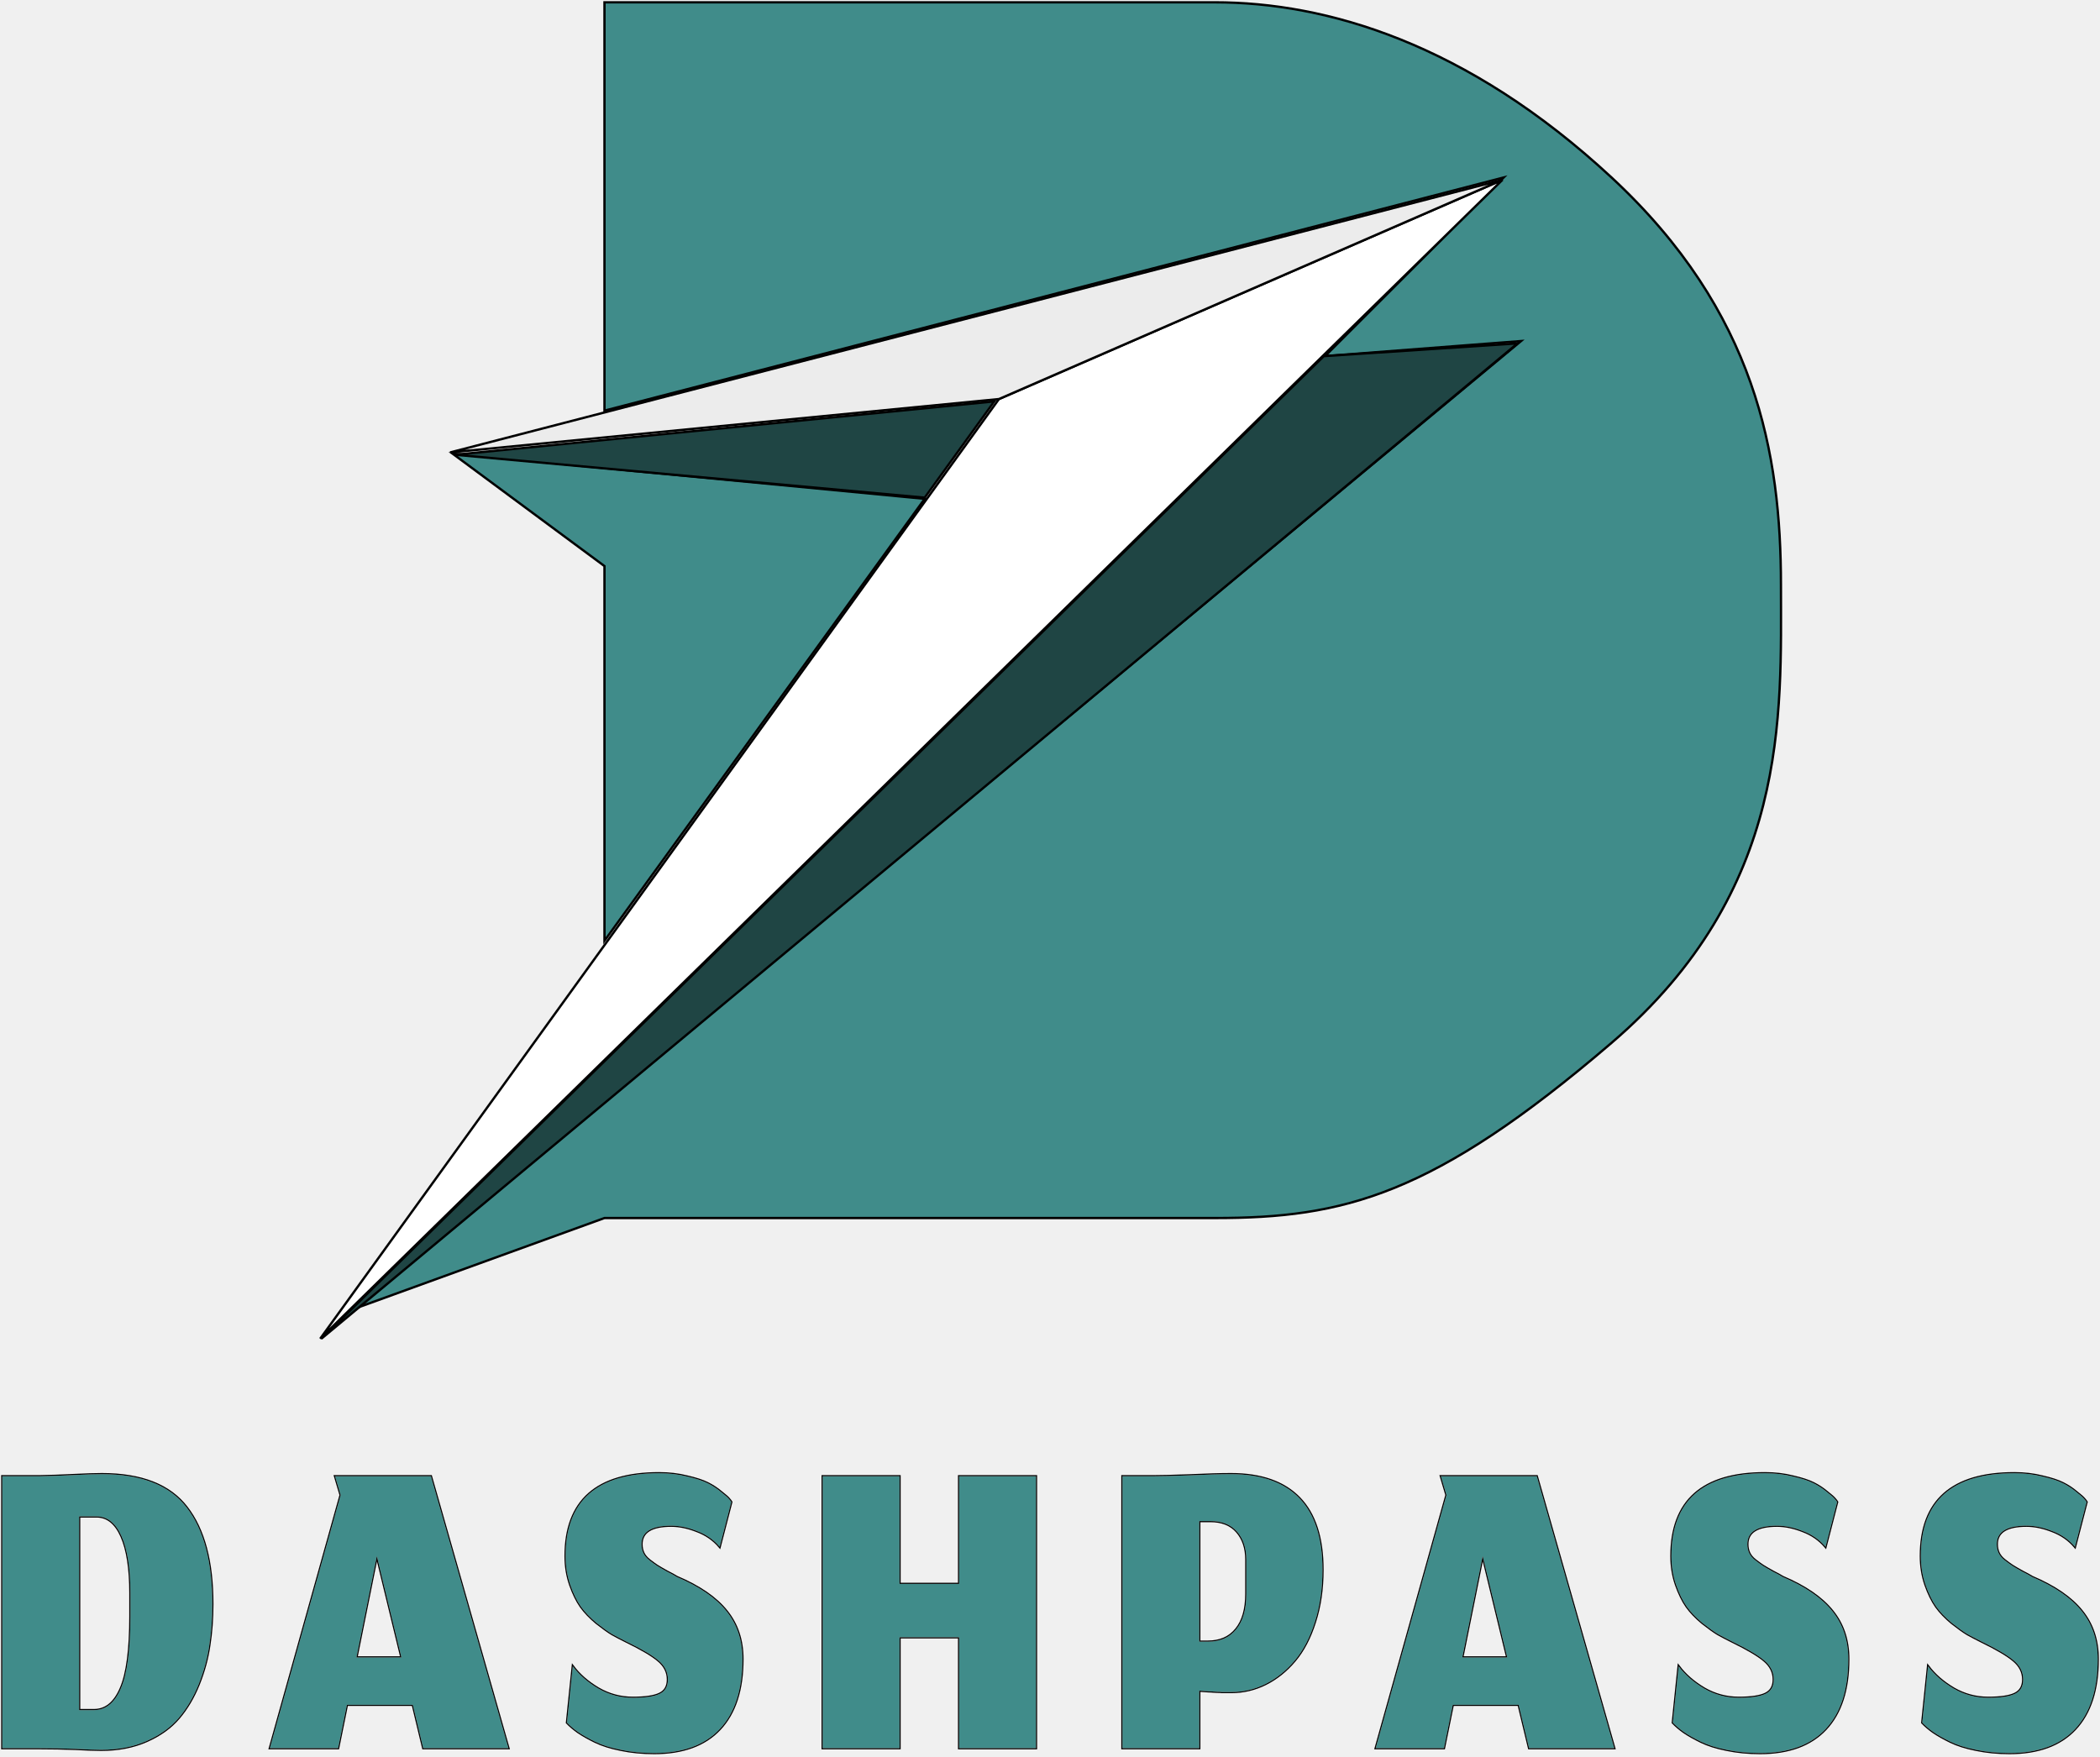
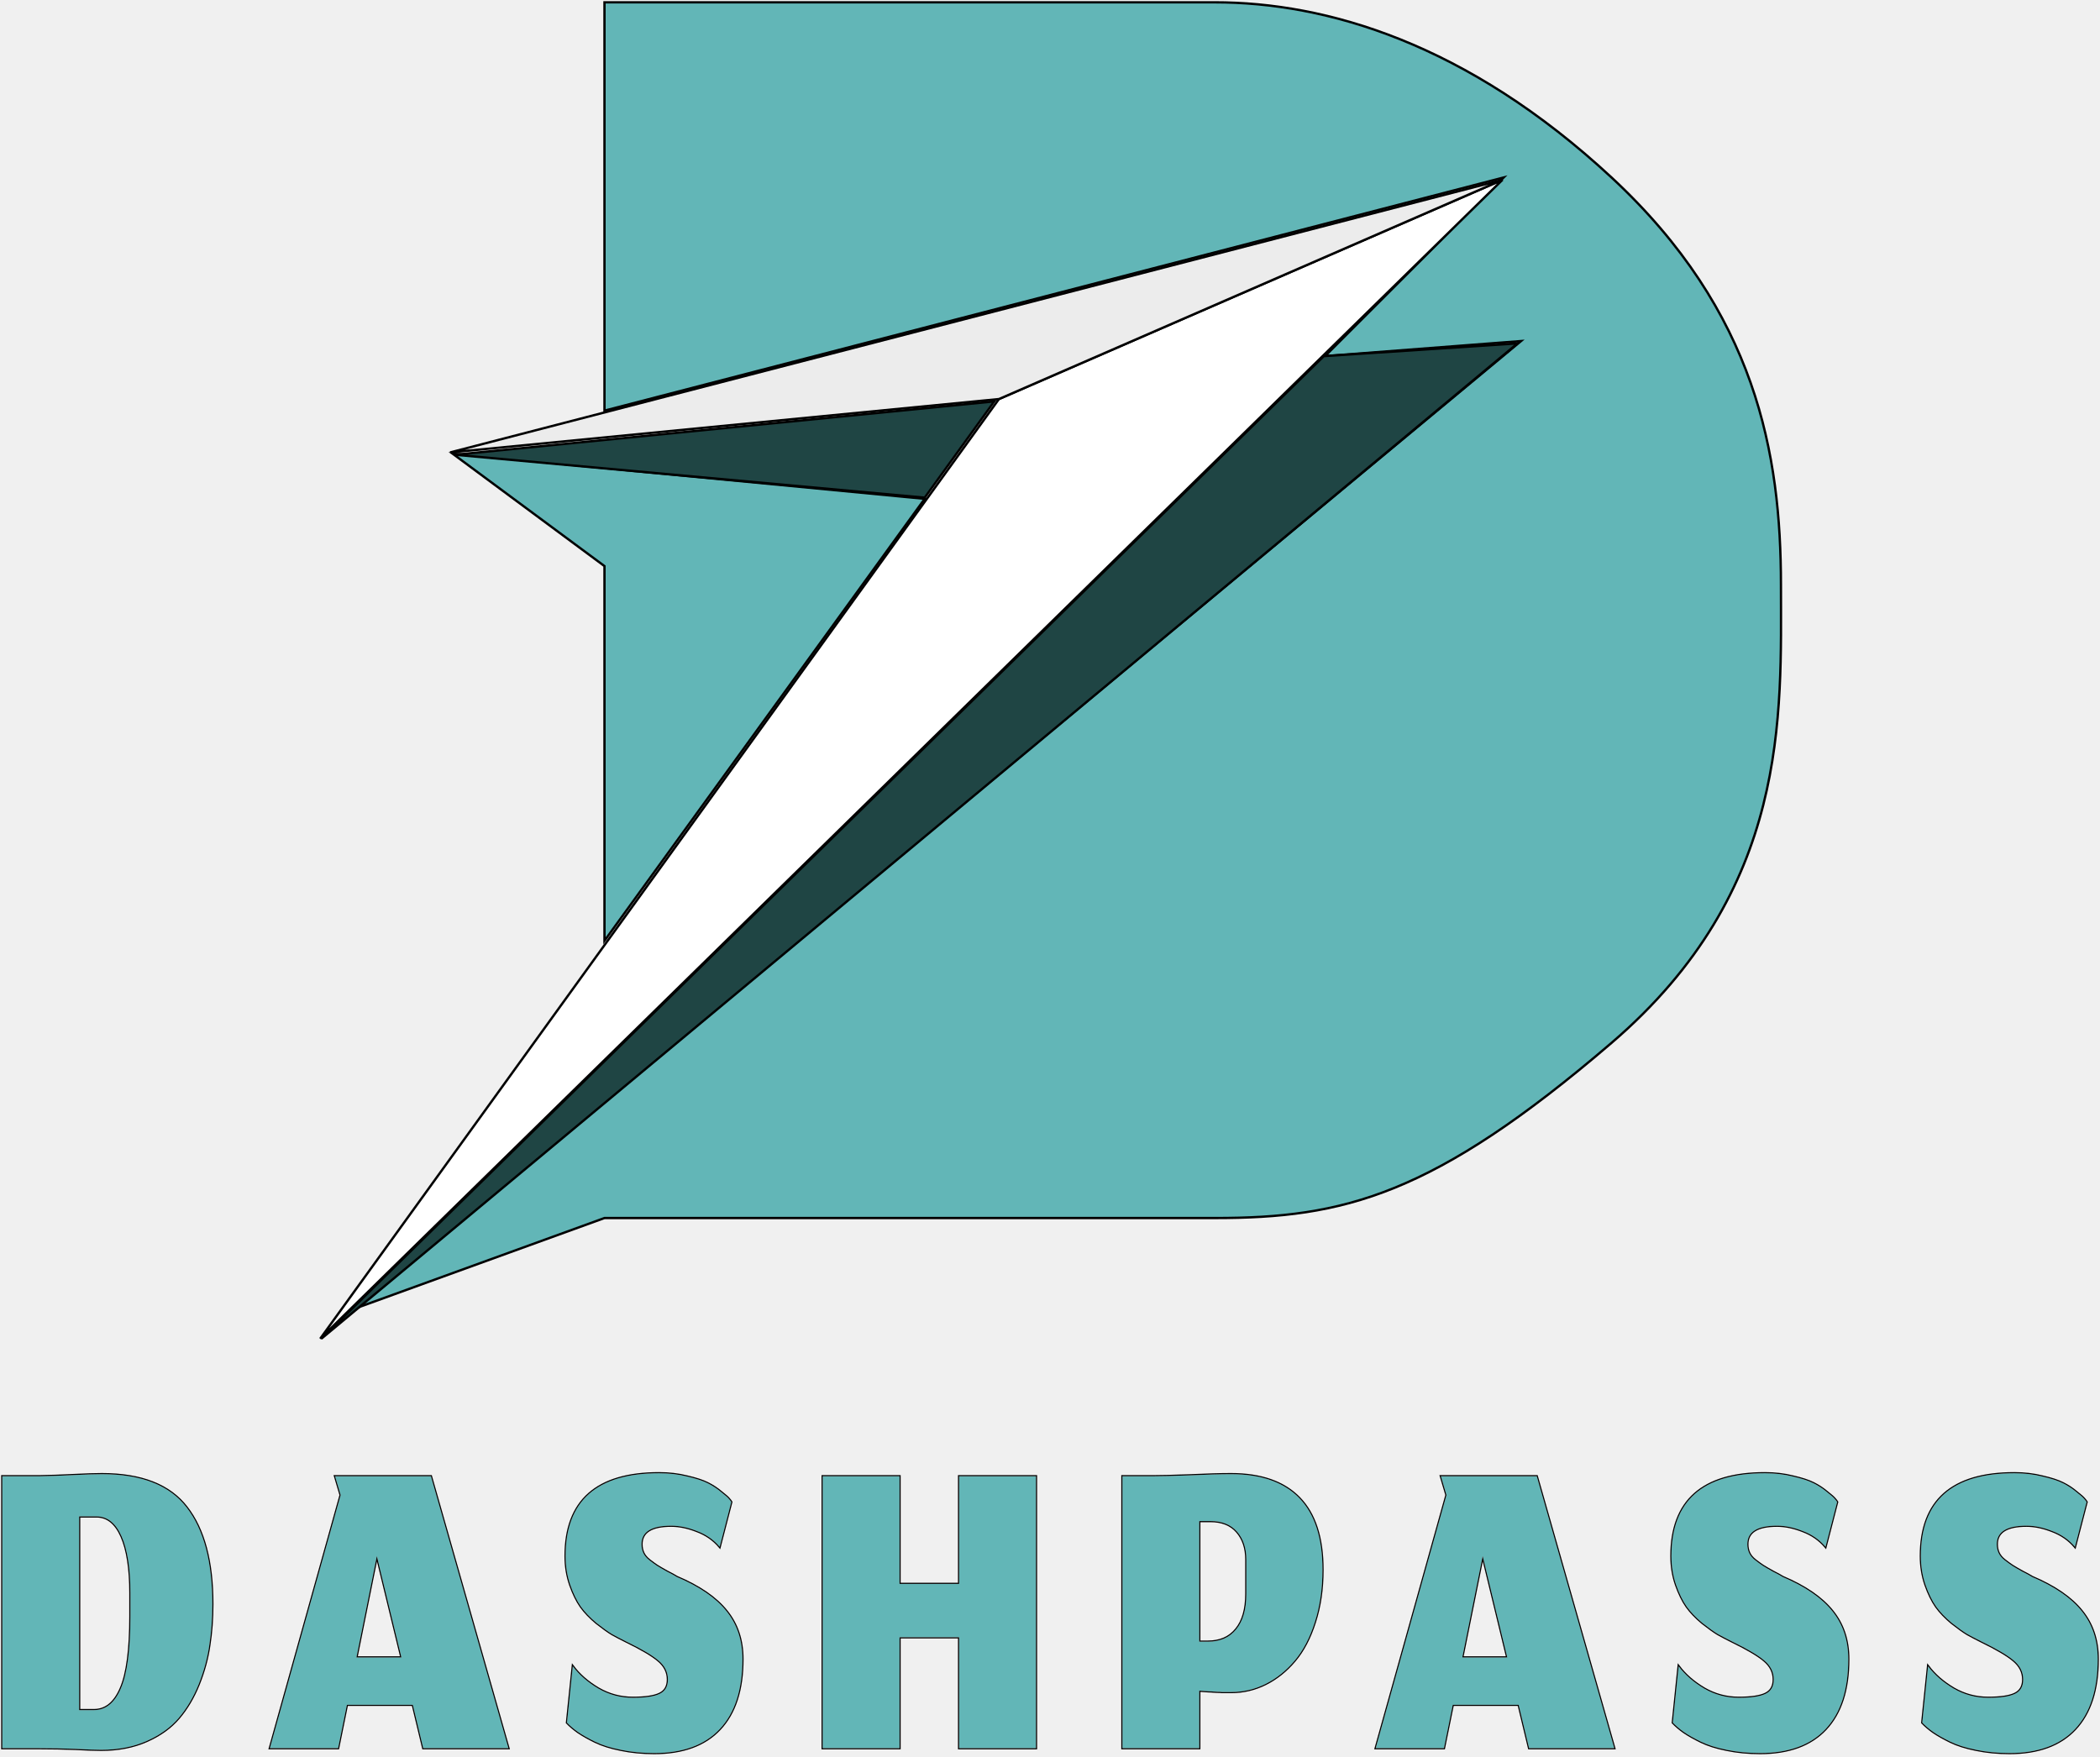
<svg xmlns="http://www.w3.org/2000/svg" width="905" height="757" viewBox="0 0 905 757" fill="none">
  <mask id="path-1-outside-1_59_31" maskUnits="userSpaceOnUse" x="0" y="634" width="905" height="123" fill="black">
    <rect fill="white" y="634" width="905" height="123" />
    <path d="M866.009 755.6C860.876 755.6 856.076 755.133 851.609 754.2C847.209 753.333 843.509 752.167 840.509 750.7C837.509 749.233 835.043 747.833 833.109 746.5C831.243 745.167 829.676 743.833 828.409 742.5L830.909 718.2C833.643 721.867 837.309 725.067 841.909 727.8C846.509 730.467 851.476 731.8 856.809 731.8C862.143 731.8 865.976 731.233 868.309 730.1C870.709 728.967 871.909 726.9 871.909 723.9C871.909 720.7 870.543 717.967 867.809 715.7C865.143 713.433 860.509 710.7 853.909 707.5C851.509 706.3 849.476 705.233 847.809 704.3C846.143 703.3 843.909 701.7 841.109 699.5C838.376 697.233 836.143 694.9 834.409 692.5C832.676 690.033 831.143 686.9 829.809 683.1C828.476 679.233 827.809 675.1 827.809 670.7C827.809 646.9 841.243 635 868.109 635C872.376 635 876.376 635.467 880.109 636.4C883.909 637.267 886.876 638.233 889.009 639.3C891.143 640.367 893.076 641.633 894.809 643.1C896.609 644.5 897.743 645.5 898.209 646.1C898.676 646.633 899.009 647.067 899.209 647.4L894.209 666.7C891.609 663.633 888.343 661.367 884.409 659.9C880.543 658.367 876.843 657.6 873.309 657.6C864.776 657.6 860.509 660.267 860.509 665.6C860.509 667 860.776 668.267 861.309 669.4C861.843 670.533 862.709 671.567 863.909 672.5C865.109 673.433 866.209 674.233 867.209 674.9C868.276 675.567 869.709 676.4 871.509 677.4C873.376 678.333 874.776 679.1 875.709 679.7C885.443 683.833 892.576 688.733 897.109 694.4C901.709 700.067 904.009 706.967 904.009 715.1C904.009 728.3 900.743 738.367 894.209 745.3C887.743 752.167 878.343 755.6 866.009 755.6Z" />
    <path d="M758.513 755.6C753.38 755.6 748.58 755.133 744.113 754.2C739.713 753.333 736.013 752.167 733.013 750.7C730.013 749.233 727.547 747.833 725.613 746.5C723.747 745.167 722.18 743.833 720.913 742.5L723.413 718.2C726.147 721.867 729.813 725.067 734.413 727.8C739.013 730.467 743.98 731.8 749.313 731.8C754.647 731.8 758.48 731.233 760.813 730.1C763.213 728.967 764.413 726.9 764.413 723.9C764.413 720.7 763.047 717.967 760.313 715.7C757.647 713.433 753.013 710.7 746.413 707.5C744.013 706.3 741.98 705.233 740.313 704.3C738.647 703.3 736.413 701.7 733.613 699.5C730.88 697.233 728.647 694.9 726.913 692.5C725.18 690.033 723.647 686.9 722.313 683.1C720.98 679.233 720.313 675.1 720.313 670.7C720.313 646.9 733.747 635 760.613 635C764.88 635 768.88 635.467 772.613 636.4C776.413 637.267 779.38 638.233 781.513 639.3C783.647 640.367 785.58 641.633 787.313 643.1C789.113 644.5 790.247 645.5 790.713 646.1C791.18 646.633 791.513 647.067 791.713 647.4L786.713 666.7C784.113 663.633 780.847 661.367 776.913 659.9C773.047 658.367 769.347 657.6 765.813 657.6C757.28 657.6 753.013 660.267 753.013 665.6C753.013 667 753.28 668.267 753.813 669.4C754.347 670.533 755.213 671.567 756.413 672.5C757.613 673.433 758.713 674.233 759.713 674.9C760.78 675.567 762.213 676.4 764.013 677.4C765.88 678.333 767.28 679.1 768.213 679.7C777.947 683.833 785.08 688.733 789.613 694.4C794.213 700.067 796.513 706.967 796.513 715.1C796.513 728.3 793.247 738.367 786.713 745.3C780.247 752.167 770.847 755.6 758.513 755.6Z" />
    <path d="M658.969 753.5L654.469 734.8H626.069L622.269 753.5H592.869L623.369 644.4L620.969 636.3H662.269L695.669 753.5H658.969ZM638.969 670.7L630.169 714.4H649.569L638.969 670.7Z" />
    <path d="M516.819 753.5H483.719V636.3H496.919C500.452 636.3 505.785 636.167 512.919 635.9C520.052 635.567 525.919 635.4 530.519 635.4C543.452 635.4 553.252 638.833 559.919 645.7C566.585 652.567 569.919 662.867 569.919 676.6C569.919 684.867 568.819 692.4 566.619 699.2C564.485 705.933 561.585 711.467 557.919 715.8C554.252 720.133 550.085 723.467 545.419 725.8C540.752 728.133 535.819 729.3 530.619 729.3C529.952 729.3 529.252 729.3 528.519 729.3C527.852 729.3 527.219 729.3 526.619 729.3C526.085 729.233 525.419 729.2 524.619 729.2C523.885 729.133 523.285 729.1 522.819 729.1C522.419 729.033 521.819 729 521.019 729C520.285 728.933 519.785 728.9 519.519 728.9C519.252 728.9 518.752 728.867 518.019 728.8C517.285 728.733 516.885 728.7 516.819 728.7V753.5ZM537.119 672.2C537.119 667.267 535.785 663.267 533.119 660.2C530.452 657.133 526.619 655.6 521.619 655.6H516.819V707.6H520.519C525.785 707.6 529.852 705.833 532.719 702.3C535.652 698.767 537.119 693.667 537.119 687V672.2Z" />
    <path d="M387.643 753.5H354.543V636.3H387.643V682.7H413.343V636.3H446.443V753.5H413.343V705.7H387.643V753.5Z" />
    <path d="M281.947 755.6C276.814 755.6 272.014 755.133 267.547 754.2C263.147 753.333 259.447 752.167 256.447 750.7C253.447 749.233 250.98 747.833 249.047 746.5C247.18 745.167 245.613 743.833 244.347 742.5L246.847 718.2C249.58 721.867 253.247 725.067 257.847 727.8C262.447 730.467 267.413 731.8 272.747 731.8C278.08 731.8 281.913 731.233 284.247 730.1C286.647 728.967 287.847 726.9 287.847 723.9C287.847 720.7 286.48 717.967 283.747 715.7C281.08 713.433 276.447 710.7 269.847 707.5C267.447 706.3 265.413 705.233 263.747 704.3C262.08 703.3 259.847 701.7 257.047 699.5C254.314 697.233 252.08 694.9 250.347 692.5C248.613 690.033 247.08 686.9 245.747 683.1C244.413 679.233 243.747 675.1 243.747 670.7C243.747 646.9 257.18 635 284.047 635C288.314 635 292.314 635.467 296.047 636.4C299.847 637.267 302.814 638.233 304.947 639.3C307.08 640.367 309.013 641.633 310.747 643.1C312.547 644.5 313.68 645.5 314.147 646.1C314.613 646.633 314.947 647.067 315.147 647.4L310.147 666.7C307.547 663.633 304.28 661.367 300.347 659.9C296.48 658.367 292.78 657.6 289.247 657.6C280.714 657.6 276.447 660.267 276.447 665.6C276.447 667 276.714 668.267 277.247 669.4C277.78 670.533 278.647 671.567 279.847 672.5C281.047 673.433 282.147 674.233 283.147 674.9C284.214 675.567 285.647 676.4 287.447 677.4C289.314 678.333 290.714 679.1 291.647 679.7C301.38 683.833 308.514 688.733 313.047 694.4C317.647 700.067 319.947 706.967 319.947 715.1C319.947 728.3 316.68 738.367 310.147 745.3C303.68 752.167 294.28 755.6 281.947 755.6Z" />
    <path d="M182.402 753.5L177.902 734.8H149.503L145.702 753.5H116.302L146.802 644.4L144.402 636.3H185.702L219.102 753.5H182.402ZM162.402 670.7L153.602 714.4H173.003L162.402 670.7Z" />
    <path d="M40.5 737.1C45.567 737.1 49.433 733.967 52.1 727.7C54.833 721.433 56.2 711.1 56.2 696.7V686.6C56.2 676.067 54.933 667.933 52.4 662.2C49.867 656.467 46.267 653.6 41.6 653.6H34.1V737.1H40.5ZM43.6 754.2C41.2 754.2 37.467 754.067 32.4 753.8C27.4 753.6 22.233 753.5 16.9 753.5H1V636.3H16.9C21.367 636.233 26.233 636.067 31.5 635.8C36.767 635.533 40.9 635.4 43.9 635.4C60.9 635.4 73.067 640.167 80.4 649.7C87.8 659.233 91.5 673.133 91.5 691.4C91.5 697.6 91.067 703.5 90.2 709.1C89.4 714.7 87.867 720.333 85.6 726C83.333 731.6 80.467 736.433 77 740.5C73.533 744.567 68.933 747.867 63.2 750.4C57.467 752.933 50.933 754.2 43.6 754.2Z" />
  </mask>
-   <path d="M866.009 755.6C860.876 755.6 856.076 755.133 851.609 754.2C847.209 753.333 843.509 752.167 840.509 750.7C837.509 749.233 835.043 747.833 833.109 746.5C831.243 745.167 829.676 743.833 828.409 742.5L830.909 718.2C833.643 721.867 837.309 725.067 841.909 727.8C846.509 730.467 851.476 731.8 856.809 731.8C862.143 731.8 865.976 731.233 868.309 730.1C870.709 728.967 871.909 726.9 871.909 723.9C871.909 720.7 870.543 717.967 867.809 715.7C865.143 713.433 860.509 710.7 853.909 707.5C851.509 706.3 849.476 705.233 847.809 704.3C846.143 703.3 843.909 701.7 841.109 699.5C838.376 697.233 836.143 694.9 834.409 692.5C832.676 690.033 831.143 686.9 829.809 683.1C828.476 679.233 827.809 675.1 827.809 670.7C827.809 646.9 841.243 635 868.109 635C872.376 635 876.376 635.467 880.109 636.4C883.909 637.267 886.876 638.233 889.009 639.3C891.143 640.367 893.076 641.633 894.809 643.1C896.609 644.5 897.743 645.5 898.209 646.1C898.676 646.633 899.009 647.067 899.209 647.4L894.209 666.7C891.609 663.633 888.343 661.367 884.409 659.9C880.543 658.367 876.843 657.6 873.309 657.6C864.776 657.6 860.509 660.267 860.509 665.6C860.509 667 860.776 668.267 861.309 669.4C861.843 670.533 862.709 671.567 863.909 672.5C865.109 673.433 866.209 674.233 867.209 674.9C868.276 675.567 869.709 676.4 871.509 677.4C873.376 678.333 874.776 679.1 875.709 679.7C885.443 683.833 892.576 688.733 897.109 694.4C901.709 700.067 904.009 706.967 904.009 715.1C904.009 728.3 900.743 738.367 894.209 745.3C887.743 752.167 878.343 755.6 866.009 755.6Z" fill="#408C8A" />
-   <path d="M758.513 755.6C753.38 755.6 748.58 755.133 744.113 754.2C739.713 753.333 736.013 752.167 733.013 750.7C730.013 749.233 727.547 747.833 725.613 746.5C723.747 745.167 722.18 743.833 720.913 742.5L723.413 718.2C726.147 721.867 729.813 725.067 734.413 727.8C739.013 730.467 743.98 731.8 749.313 731.8C754.647 731.8 758.48 731.233 760.813 730.1C763.213 728.967 764.413 726.9 764.413 723.9C764.413 720.7 763.047 717.967 760.313 715.7C757.647 713.433 753.013 710.7 746.413 707.5C744.013 706.3 741.98 705.233 740.313 704.3C738.647 703.3 736.413 701.7 733.613 699.5C730.88 697.233 728.647 694.9 726.913 692.5C725.18 690.033 723.647 686.9 722.313 683.1C720.98 679.233 720.313 675.1 720.313 670.7C720.313 646.9 733.747 635 760.613 635C764.88 635 768.88 635.467 772.613 636.4C776.413 637.267 779.38 638.233 781.513 639.3C783.647 640.367 785.58 641.633 787.313 643.1C789.113 644.5 790.247 645.5 790.713 646.1C791.18 646.633 791.513 647.067 791.713 647.4L786.713 666.7C784.113 663.633 780.847 661.367 776.913 659.9C773.047 658.367 769.347 657.6 765.813 657.6C757.28 657.6 753.013 660.267 753.013 665.6C753.013 667 753.28 668.267 753.813 669.4C754.347 670.533 755.213 671.567 756.413 672.5C757.613 673.433 758.713 674.233 759.713 674.9C760.78 675.567 762.213 676.4 764.013 677.4C765.88 678.333 767.28 679.1 768.213 679.7C777.947 683.833 785.08 688.733 789.613 694.4C794.213 700.067 796.513 706.967 796.513 715.1C796.513 728.3 793.247 738.367 786.713 745.3C780.247 752.167 770.847 755.6 758.513 755.6Z" fill="#408C8A" />
-   <path d="M658.969 753.5L654.469 734.8H626.069L622.269 753.5H592.869L623.369 644.4L620.969 636.3H662.269L695.669 753.5H658.969ZM638.969 670.7L630.169 714.4H649.569L638.969 670.7Z" fill="#408C8A" />
-   <path d="M516.819 753.5H483.719V636.3H496.919C500.452 636.3 505.785 636.167 512.919 635.9C520.052 635.567 525.919 635.4 530.519 635.4C543.452 635.4 553.252 638.833 559.919 645.7C566.585 652.567 569.919 662.867 569.919 676.6C569.919 684.867 568.819 692.4 566.619 699.2C564.485 705.933 561.585 711.467 557.919 715.8C554.252 720.133 550.085 723.467 545.419 725.8C540.752 728.133 535.819 729.3 530.619 729.3C529.952 729.3 529.252 729.3 528.519 729.3C527.852 729.3 527.219 729.3 526.619 729.3C526.085 729.233 525.419 729.2 524.619 729.2C523.885 729.133 523.285 729.1 522.819 729.1C522.419 729.033 521.819 729 521.019 729C520.285 728.933 519.785 728.9 519.519 728.9C519.252 728.9 518.752 728.867 518.019 728.8C517.285 728.733 516.885 728.7 516.819 728.7V753.5ZM537.119 672.2C537.119 667.267 535.785 663.267 533.119 660.2C530.452 657.133 526.619 655.6 521.619 655.6H516.819V707.6H520.519C525.785 707.6 529.852 705.833 532.719 702.3C535.652 698.767 537.119 693.667 537.119 687V672.2Z" fill="#408C8A" />
-   <path d="M387.643 753.5H354.543V636.3H387.643V682.7H413.343V636.3H446.443V753.5H413.343V705.7H387.643V753.5Z" fill="#408C8A" />
-   <path d="M281.947 755.6C276.814 755.6 272.014 755.133 267.547 754.2C263.147 753.333 259.447 752.167 256.447 750.7C253.447 749.233 250.98 747.833 249.047 746.5C247.18 745.167 245.613 743.833 244.347 742.5L246.847 718.2C249.58 721.867 253.247 725.067 257.847 727.8C262.447 730.467 267.413 731.8 272.747 731.8C278.08 731.8 281.913 731.233 284.247 730.1C286.647 728.967 287.847 726.9 287.847 723.9C287.847 720.7 286.48 717.967 283.747 715.7C281.08 713.433 276.447 710.7 269.847 707.5C267.447 706.3 265.413 705.233 263.747 704.3C262.08 703.3 259.847 701.7 257.047 699.5C254.314 697.233 252.08 694.9 250.347 692.5C248.613 690.033 247.08 686.9 245.747 683.1C244.413 679.233 243.747 675.1 243.747 670.7C243.747 646.9 257.18 635 284.047 635C288.314 635 292.314 635.467 296.047 636.4C299.847 637.267 302.814 638.233 304.947 639.3C307.08 640.367 309.013 641.633 310.747 643.1C312.547 644.5 313.68 645.5 314.147 646.1C314.613 646.633 314.947 647.067 315.147 647.4L310.147 666.7C307.547 663.633 304.28 661.367 300.347 659.9C296.48 658.367 292.78 657.6 289.247 657.6C280.714 657.6 276.447 660.267 276.447 665.6C276.447 667 276.714 668.267 277.247 669.4C277.78 670.533 278.647 671.567 279.847 672.5C281.047 673.433 282.147 674.233 283.147 674.9C284.214 675.567 285.647 676.4 287.447 677.4C289.314 678.333 290.714 679.1 291.647 679.7C301.38 683.833 308.514 688.733 313.047 694.4C317.647 700.067 319.947 706.967 319.947 715.1C319.947 728.3 316.68 738.367 310.147 745.3C303.68 752.167 294.28 755.6 281.947 755.6Z" fill="#408C8A" />
-   <path d="M182.402 753.5L177.902 734.8H149.503L145.702 753.5H116.302L146.802 644.4L144.402 636.3H185.702L219.102 753.5H182.402ZM162.402 670.7L153.602 714.4H173.003L162.402 670.7Z" fill="#408C8A" />
-   <path d="M40.5 737.1C45.567 737.1 49.433 733.967 52.1 727.7C54.833 721.433 56.2 711.1 56.2 696.7V686.6C56.2 676.067 54.933 667.933 52.4 662.2C49.867 656.467 46.267 653.6 41.6 653.6H34.1V737.1H40.5ZM43.6 754.2C41.2 754.2 37.467 754.067 32.4 753.8C27.4 753.6 22.233 753.5 16.9 753.5H1V636.3H16.9C21.367 636.233 26.233 636.067 31.5 635.8C36.767 635.533 40.9 635.4 43.9 635.4C60.9 635.4 73.067 640.167 80.4 649.7C87.8 659.233 91.5 673.133 91.5 691.4C91.5 697.6 91.067 703.5 90.2 709.1C89.4 714.7 87.867 720.333 85.6 726C83.333 731.6 80.467 736.433 77 740.5C73.533 744.567 68.933 747.867 63.2 750.4C57.467 752.933 50.933 754.2 43.6 754.2Z" fill="#408C8A" />
+   <path d="M866.009 755.6C860.876 755.6 856.076 755.133 851.609 754.2C847.209 753.333 843.509 752.167 840.509 750.7C837.509 749.233 835.043 747.833 833.109 746.5C831.243 745.167 829.676 743.833 828.409 742.5L830.909 718.2C833.643 721.867 837.309 725.067 841.909 727.8C846.509 730.467 851.476 731.8 856.809 731.8C862.143 731.8 865.976 731.233 868.309 730.1C870.709 728.967 871.909 726.9 871.909 723.9C871.909 720.7 870.543 717.967 867.809 715.7C865.143 713.433 860.509 710.7 853.909 707.5C851.509 706.3 849.476 705.233 847.809 704.3C846.143 703.3 843.909 701.7 841.109 699.5C838.376 697.233 836.143 694.9 834.409 692.5C832.676 690.033 831.143 686.9 829.809 683.1C828.476 679.233 827.809 675.1 827.809 670.7C827.809 646.9 841.243 635 868.109 635C872.376 635 876.376 635.467 880.109 636.4C883.909 637.267 886.876 638.233 889.009 639.3C891.143 640.367 893.076 641.633 894.809 643.1C896.609 644.5 897.743 645.5 898.209 646.1C898.676 646.633 899.009 647.067 899.209 647.4L894.209 666.7C891.609 663.633 888.343 661.367 884.409 659.9C880.543 658.367 876.843 657.6 873.309 657.6C864.776 657.6 860.509 660.267 860.509 665.6C860.509 667 860.776 668.267 861.309 669.4C861.843 670.533 862.709 671.567 863.909 672.5C865.109 673.433 866.209 674.233 867.209 674.9C868.276 675.567 869.709 676.4 871.509 677.4C873.376 678.333 874.776 679.1 875.709 679.7C885.443 683.833 892.576 688.733 897.109 694.4C901.709 700.067 904.009 706.967 904.009 715.1C904.009 728.3 900.743 738.367 894.209 745.3C887.743 752.167 878.343 755.6 866.009 755.6Z" fill="#62B6B7" />
+   <path d="M758.513 755.6C753.38 755.6 748.58 755.133 744.113 754.2C739.713 753.333 736.013 752.167 733.013 750.7C730.013 749.233 727.547 747.833 725.613 746.5C723.747 745.167 722.18 743.833 720.913 742.5L723.413 718.2C726.147 721.867 729.813 725.067 734.413 727.8C739.013 730.467 743.98 731.8 749.313 731.8C754.647 731.8 758.48 731.233 760.813 730.1C763.213 728.967 764.413 726.9 764.413 723.9C764.413 720.7 763.047 717.967 760.313 715.7C757.647 713.433 753.013 710.7 746.413 707.5C744.013 706.3 741.98 705.233 740.313 704.3C738.647 703.3 736.413 701.7 733.613 699.5C730.88 697.233 728.647 694.9 726.913 692.5C725.18 690.033 723.647 686.9 722.313 683.1C720.98 679.233 720.313 675.1 720.313 670.7C720.313 646.9 733.747 635 760.613 635C764.88 635 768.88 635.467 772.613 636.4C776.413 637.267 779.38 638.233 781.513 639.3C783.647 640.367 785.58 641.633 787.313 643.1C789.113 644.5 790.247 645.5 790.713 646.1C791.18 646.633 791.513 647.067 791.713 647.4L786.713 666.7C784.113 663.633 780.847 661.367 776.913 659.9C773.047 658.367 769.347 657.6 765.813 657.6C757.28 657.6 753.013 660.267 753.013 665.6C753.013 667 753.28 668.267 753.813 669.4C754.347 670.533 755.213 671.567 756.413 672.5C757.613 673.433 758.713 674.233 759.713 674.9C760.78 675.567 762.213 676.4 764.013 677.4C765.88 678.333 767.28 679.1 768.213 679.7C777.947 683.833 785.08 688.733 789.613 694.4C794.213 700.067 796.513 706.967 796.513 715.1C796.513 728.3 793.247 738.367 786.713 745.3C780.247 752.167 770.847 755.6 758.513 755.6Z" fill="#62B6B7" />
+   <path d="M658.969 753.5L654.469 734.8H626.069L622.269 753.5H592.869L623.369 644.4L620.969 636.3H662.269L695.669 753.5H658.969ZM638.969 670.7L630.169 714.4H649.569L638.969 670.7Z" fill="#62B6B7" />
+   <path d="M516.819 753.5H483.719V636.3H496.919C500.452 636.3 505.785 636.167 512.919 635.9C520.052 635.567 525.919 635.4 530.519 635.4C543.452 635.4 553.252 638.833 559.919 645.7C566.585 652.567 569.919 662.867 569.919 676.6C569.919 684.867 568.819 692.4 566.619 699.2C564.485 705.933 561.585 711.467 557.919 715.8C554.252 720.133 550.085 723.467 545.419 725.8C540.752 728.133 535.819 729.3 530.619 729.3C529.952 729.3 529.252 729.3 528.519 729.3C527.852 729.3 527.219 729.3 526.619 729.3C526.085 729.233 525.419 729.2 524.619 729.2C523.885 729.133 523.285 729.1 522.819 729.1C522.419 729.033 521.819 729 521.019 729C520.285 728.933 519.785 728.9 519.519 728.9C519.252 728.9 518.752 728.867 518.019 728.8C517.285 728.733 516.885 728.7 516.819 728.7V753.5ZM537.119 672.2C537.119 667.267 535.785 663.267 533.119 660.2C530.452 657.133 526.619 655.6 521.619 655.6H516.819V707.6H520.519C525.785 707.6 529.852 705.833 532.719 702.3C535.652 698.767 537.119 693.667 537.119 687V672.2Z" fill="#62B6B7" />
+   <path d="M387.643 753.5H354.543V636.3H387.643V682.7H413.343V636.3H446.443V753.5H413.343V705.7H387.643V753.5Z" fill="#62B6B7" />
+   <path d="M281.947 755.6C276.814 755.6 272.014 755.133 267.547 754.2C263.147 753.333 259.447 752.167 256.447 750.7C253.447 749.233 250.98 747.833 249.047 746.5C247.18 745.167 245.613 743.833 244.347 742.5L246.847 718.2C249.58 721.867 253.247 725.067 257.847 727.8C262.447 730.467 267.413 731.8 272.747 731.8C278.08 731.8 281.913 731.233 284.247 730.1C286.647 728.967 287.847 726.9 287.847 723.9C287.847 720.7 286.48 717.967 283.747 715.7C281.08 713.433 276.447 710.7 269.847 707.5C267.447 706.3 265.413 705.233 263.747 704.3C262.08 703.3 259.847 701.7 257.047 699.5C254.314 697.233 252.08 694.9 250.347 692.5C248.613 690.033 247.08 686.9 245.747 683.1C244.413 679.233 243.747 675.1 243.747 670.7C243.747 646.9 257.18 635 284.047 635C288.314 635 292.314 635.467 296.047 636.4C299.847 637.267 302.814 638.233 304.947 639.3C307.08 640.367 309.013 641.633 310.747 643.1C312.547 644.5 313.68 645.5 314.147 646.1C314.613 646.633 314.947 647.067 315.147 647.4L310.147 666.7C307.547 663.633 304.28 661.367 300.347 659.9C296.48 658.367 292.78 657.6 289.247 657.6C280.714 657.6 276.447 660.267 276.447 665.6C276.447 667 276.714 668.267 277.247 669.4C277.78 670.533 278.647 671.567 279.847 672.5C281.047 673.433 282.147 674.233 283.147 674.9C284.214 675.567 285.647 676.4 287.447 677.4C289.314 678.333 290.714 679.1 291.647 679.7C301.38 683.833 308.514 688.733 313.047 694.4C317.647 700.067 319.947 706.967 319.947 715.1C319.947 728.3 316.68 738.367 310.147 745.3C303.68 752.167 294.28 755.6 281.947 755.6Z" fill="#62B6B7" />
+   <path d="M182.402 753.5L177.902 734.8H149.503L145.702 753.5H116.302L146.802 644.4L144.402 636.3H185.702L219.102 753.5H182.402ZM162.402 670.7L153.602 714.4H173.003L162.402 670.7Z" fill="#62B6B7" />
+   <path d="M40.5 737.1C45.567 737.1 49.433 733.967 52.1 727.7C54.833 721.433 56.2 711.1 56.2 696.7V686.6C56.2 676.067 54.933 667.933 52.4 662.2C49.867 656.467 46.267 653.6 41.6 653.6H34.1V737.1H40.5ZM43.6 754.2C41.2 754.2 37.467 754.067 32.4 753.8C27.4 753.6 22.233 753.5 16.9 753.5H1V636.3H16.9C21.367 636.233 26.233 636.067 31.5 635.8C36.767 635.533 40.9 635.4 43.9 635.4C60.9 635.4 73.067 640.167 80.4 649.7C87.8 659.233 91.5 673.133 91.5 691.4C91.5 697.6 91.067 703.5 90.2 709.1C89.4 714.7 87.867 720.333 85.6 726C83.333 731.6 80.467 736.433 77 740.5C73.533 744.567 68.933 747.867 63.2 750.4C57.467 752.933 50.933 754.2 43.6 754.2Z" fill="#62B6B7" />
  <path d="M866.009 755.6C860.876 755.6 856.076 755.133 851.609 754.2C847.209 753.333 843.509 752.167 840.509 750.7C837.509 749.233 835.043 747.833 833.109 746.5C831.243 745.167 829.676 743.833 828.409 742.5L830.909 718.2C833.643 721.867 837.309 725.067 841.909 727.8C846.509 730.467 851.476 731.8 856.809 731.8C862.143 731.8 865.976 731.233 868.309 730.1C870.709 728.967 871.909 726.9 871.909 723.9C871.909 720.7 870.543 717.967 867.809 715.7C865.143 713.433 860.509 710.7 853.909 707.5C851.509 706.3 849.476 705.233 847.809 704.3C846.143 703.3 843.909 701.7 841.109 699.5C838.376 697.233 836.143 694.9 834.409 692.5C832.676 690.033 831.143 686.9 829.809 683.1C828.476 679.233 827.809 675.1 827.809 670.7C827.809 646.9 841.243 635 868.109 635C872.376 635 876.376 635.467 880.109 636.4C883.909 637.267 886.876 638.233 889.009 639.3C891.143 640.367 893.076 641.633 894.809 643.1C896.609 644.5 897.743 645.5 898.209 646.1C898.676 646.633 899.009 647.067 899.209 647.4L894.209 666.7C891.609 663.633 888.343 661.367 884.409 659.9C880.543 658.367 876.843 657.6 873.309 657.6C864.776 657.6 860.509 660.267 860.509 665.6C860.509 667 860.776 668.267 861.309 669.4C861.843 670.533 862.709 671.567 863.909 672.5C865.109 673.433 866.209 674.233 867.209 674.9C868.276 675.567 869.709 676.4 871.509 677.4C873.376 678.333 874.776 679.1 875.709 679.7C885.443 683.833 892.576 688.733 897.109 694.4C901.709 700.067 904.009 706.967 904.009 715.1C904.009 728.3 900.743 738.367 894.209 745.3C887.743 752.167 878.343 755.6 866.009 755.6Z" stroke="black" mask="url(#path-1-outside-1_59_31)" />
  <path d="M758.513 755.6C753.38 755.6 748.58 755.133 744.113 754.2C739.713 753.333 736.013 752.167 733.013 750.7C730.013 749.233 727.547 747.833 725.613 746.5C723.747 745.167 722.18 743.833 720.913 742.5L723.413 718.2C726.147 721.867 729.813 725.067 734.413 727.8C739.013 730.467 743.98 731.8 749.313 731.8C754.647 731.8 758.48 731.233 760.813 730.1C763.213 728.967 764.413 726.9 764.413 723.9C764.413 720.7 763.047 717.967 760.313 715.7C757.647 713.433 753.013 710.7 746.413 707.5C744.013 706.3 741.98 705.233 740.313 704.3C738.647 703.3 736.413 701.7 733.613 699.5C730.88 697.233 728.647 694.9 726.913 692.5C725.18 690.033 723.647 686.9 722.313 683.1C720.98 679.233 720.313 675.1 720.313 670.7C720.313 646.9 733.747 635 760.613 635C764.88 635 768.88 635.467 772.613 636.4C776.413 637.267 779.38 638.233 781.513 639.3C783.647 640.367 785.58 641.633 787.313 643.1C789.113 644.5 790.247 645.5 790.713 646.1C791.18 646.633 791.513 647.067 791.713 647.4L786.713 666.7C784.113 663.633 780.847 661.367 776.913 659.9C773.047 658.367 769.347 657.6 765.813 657.6C757.28 657.6 753.013 660.267 753.013 665.6C753.013 667 753.28 668.267 753.813 669.4C754.347 670.533 755.213 671.567 756.413 672.5C757.613 673.433 758.713 674.233 759.713 674.9C760.78 675.567 762.213 676.4 764.013 677.4C765.88 678.333 767.28 679.1 768.213 679.7C777.947 683.833 785.08 688.733 789.613 694.4C794.213 700.067 796.513 706.967 796.513 715.1C796.513 728.3 793.247 738.367 786.713 745.3C780.247 752.167 770.847 755.6 758.513 755.6Z" stroke="black" mask="url(#path-1-outside-1_59_31)" />
  <path d="M658.969 753.5L654.469 734.8H626.069L622.269 753.5H592.869L623.369 644.4L620.969 636.3H662.269L695.669 753.5H658.969ZM638.969 670.7L630.169 714.4H649.569L638.969 670.7Z" stroke="black" mask="url(#path-1-outside-1_59_31)" />
  <path d="M516.819 753.5H483.719V636.3H496.919C500.452 636.3 505.785 636.167 512.919 635.9C520.052 635.567 525.919 635.4 530.519 635.4C543.452 635.4 553.252 638.833 559.919 645.7C566.585 652.567 569.919 662.867 569.919 676.6C569.919 684.867 568.819 692.4 566.619 699.2C564.485 705.933 561.585 711.467 557.919 715.8C554.252 720.133 550.085 723.467 545.419 725.8C540.752 728.133 535.819 729.3 530.619 729.3C529.952 729.3 529.252 729.3 528.519 729.3C527.852 729.3 527.219 729.3 526.619 729.3C526.085 729.233 525.419 729.2 524.619 729.2C523.885 729.133 523.285 729.1 522.819 729.1C522.419 729.033 521.819 729 521.019 729C520.285 728.933 519.785 728.9 519.519 728.9C519.252 728.9 518.752 728.867 518.019 728.8C517.285 728.733 516.885 728.7 516.819 728.7V753.5ZM537.119 672.2C537.119 667.267 535.785 663.267 533.119 660.2C530.452 657.133 526.619 655.6 521.619 655.6H516.819V707.6H520.519C525.785 707.6 529.852 705.833 532.719 702.3C535.652 698.767 537.119 693.667 537.119 687V672.2Z" stroke="black" mask="url(#path-1-outside-1_59_31)" />
  <path d="M387.643 753.5H354.543V636.3H387.643V682.7H413.343V636.3H446.443V753.5H413.343V705.7H387.643V753.5Z" stroke="black" mask="url(#path-1-outside-1_59_31)" />
  <path d="M281.947 755.6C276.814 755.6 272.014 755.133 267.547 754.2C263.147 753.333 259.447 752.167 256.447 750.7C253.447 749.233 250.98 747.833 249.047 746.5C247.18 745.167 245.613 743.833 244.347 742.5L246.847 718.2C249.58 721.867 253.247 725.067 257.847 727.8C262.447 730.467 267.413 731.8 272.747 731.8C278.08 731.8 281.913 731.233 284.247 730.1C286.647 728.967 287.847 726.9 287.847 723.9C287.847 720.7 286.48 717.967 283.747 715.7C281.08 713.433 276.447 710.7 269.847 707.5C267.447 706.3 265.413 705.233 263.747 704.3C262.08 703.3 259.847 701.7 257.047 699.5C254.314 697.233 252.08 694.9 250.347 692.5C248.613 690.033 247.08 686.9 245.747 683.1C244.413 679.233 243.747 675.1 243.747 670.7C243.747 646.9 257.18 635 284.047 635C288.314 635 292.314 635.467 296.047 636.4C299.847 637.267 302.814 638.233 304.947 639.3C307.08 640.367 309.013 641.633 310.747 643.1C312.547 644.5 313.68 645.5 314.147 646.1C314.613 646.633 314.947 647.067 315.147 647.4L310.147 666.7C307.547 663.633 304.28 661.367 300.347 659.9C296.48 658.367 292.78 657.6 289.247 657.6C280.714 657.6 276.447 660.267 276.447 665.6C276.447 667 276.714 668.267 277.247 669.4C277.78 670.533 278.647 671.567 279.847 672.5C281.047 673.433 282.147 674.233 283.147 674.9C284.214 675.567 285.647 676.4 287.447 677.4C289.314 678.333 290.714 679.1 291.647 679.7C301.38 683.833 308.514 688.733 313.047 694.4C317.647 700.067 319.947 706.967 319.947 715.1C319.947 728.3 316.68 738.367 310.147 745.3C303.68 752.167 294.28 755.6 281.947 755.6Z" stroke="black" mask="url(#path-1-outside-1_59_31)" />
  <path d="M182.402 753.5L177.902 734.8H149.503L145.702 753.5H116.302L146.802 644.4L144.402 636.3H185.702L219.102 753.5H182.402ZM162.402 670.7L153.602 714.4H173.003L162.402 670.7Z" stroke="black" mask="url(#path-1-outside-1_59_31)" />
  <path d="M40.5 737.1C45.567 737.1 49.433 733.967 52.1 727.7C54.833 721.433 56.2 711.1 56.2 696.7V686.6C56.2 676.067 54.933 667.933 52.4 662.2C49.867 656.467 46.267 653.6 41.6 653.6H34.1V737.1H40.5ZM43.6 754.2C41.2 754.2 37.467 754.067 32.4 753.8C27.4 753.6 22.233 753.5 16.9 753.5H1V636.3H16.9C21.367 636.233 26.233 636.067 31.5 635.8C36.767 635.533 40.9 635.4 43.9 635.4C60.9 635.4 73.067 640.167 80.4 649.7C87.8 659.233 91.5 673.133 91.5 691.4C91.5 697.6 91.067 703.5 90.2 709.1C89.4 714.7 87.867 720.333 85.6 726C83.333 731.6 80.467 736.433 77 740.5C73.533 744.567 68.933 747.867 63.2 750.4C57.467 752.933 50.933 754.2 43.6 754.2Z" stroke="black" mask="url(#path-1-outside-1_59_31)" />
-   <path d="M523.5 1H260.5V177L648 76.5L571 153.5L655.5 147L153 564L260.5 525H523.5C579 525 617.5 515.5 694.5 449.5C771.5 383.5 767.5 308 767.5 252C767.5 196 757 134.5 694.5 76.5C632 18.5 571.5 1 523.5 1Z" fill="#408C8A" />
-   <path d="M195 195.5L398.5 215L260.5 405.5V244L195 195.5Z" fill="#408C8A" />
+   <path d="M523.5 1H260.5V177L648 76.5L571 153.5L655.5 147L153 564L260.5 525H523.5C579 525 617.5 515.5 694.5 449.5C771.5 383.5 767.5 308 767.5 252C767.5 196 757 134.5 694.5 76.5C632 18.5 571.5 1 523.5 1Z" fill="#62B6B7" />
+   <path d="M195 195.5L398.5 215L260.5 405.5V244L195 195.5Z" fill="#62B6B7" />
  <path d="M523.5 1H260.5V177L648 76.5L571 153.5L655.5 147L153 564L260.5 525H523.5C579 525 617.5 515.5 694.5 449.5C771.5 383.5 767.5 308 767.5 252C767.5 196 757 134.5 694.5 76.5C632 18.5 571.5 1 523.5 1Z" stroke="black" />
  <path d="M195 195.5L398.5 215L260.5 405.5V244L195 195.5Z" stroke="black" />
  <path d="M647.5 77.5L138 577L430.5 172L647.5 77.5Z" fill="white" stroke="black" />
  <path d="M194 195L647.5 77.5L430.5 172L194 195Z" fill="#ECECEC" stroke="black" />
  <path d="M654 148L138.5 577L570.5 153.5L654 148Z" fill="#1F4544" />
  <path d="M398.5 214.5L196 196L428.5 173L398.5 214.5Z" fill="#1F4544" />
  <path d="M654 148L138.5 577L570.5 153.5L654 148Z" stroke="black" />
  <path d="M398.5 214.5L196 196L428.5 173L398.5 214.5Z" stroke="black" />
</svg>
